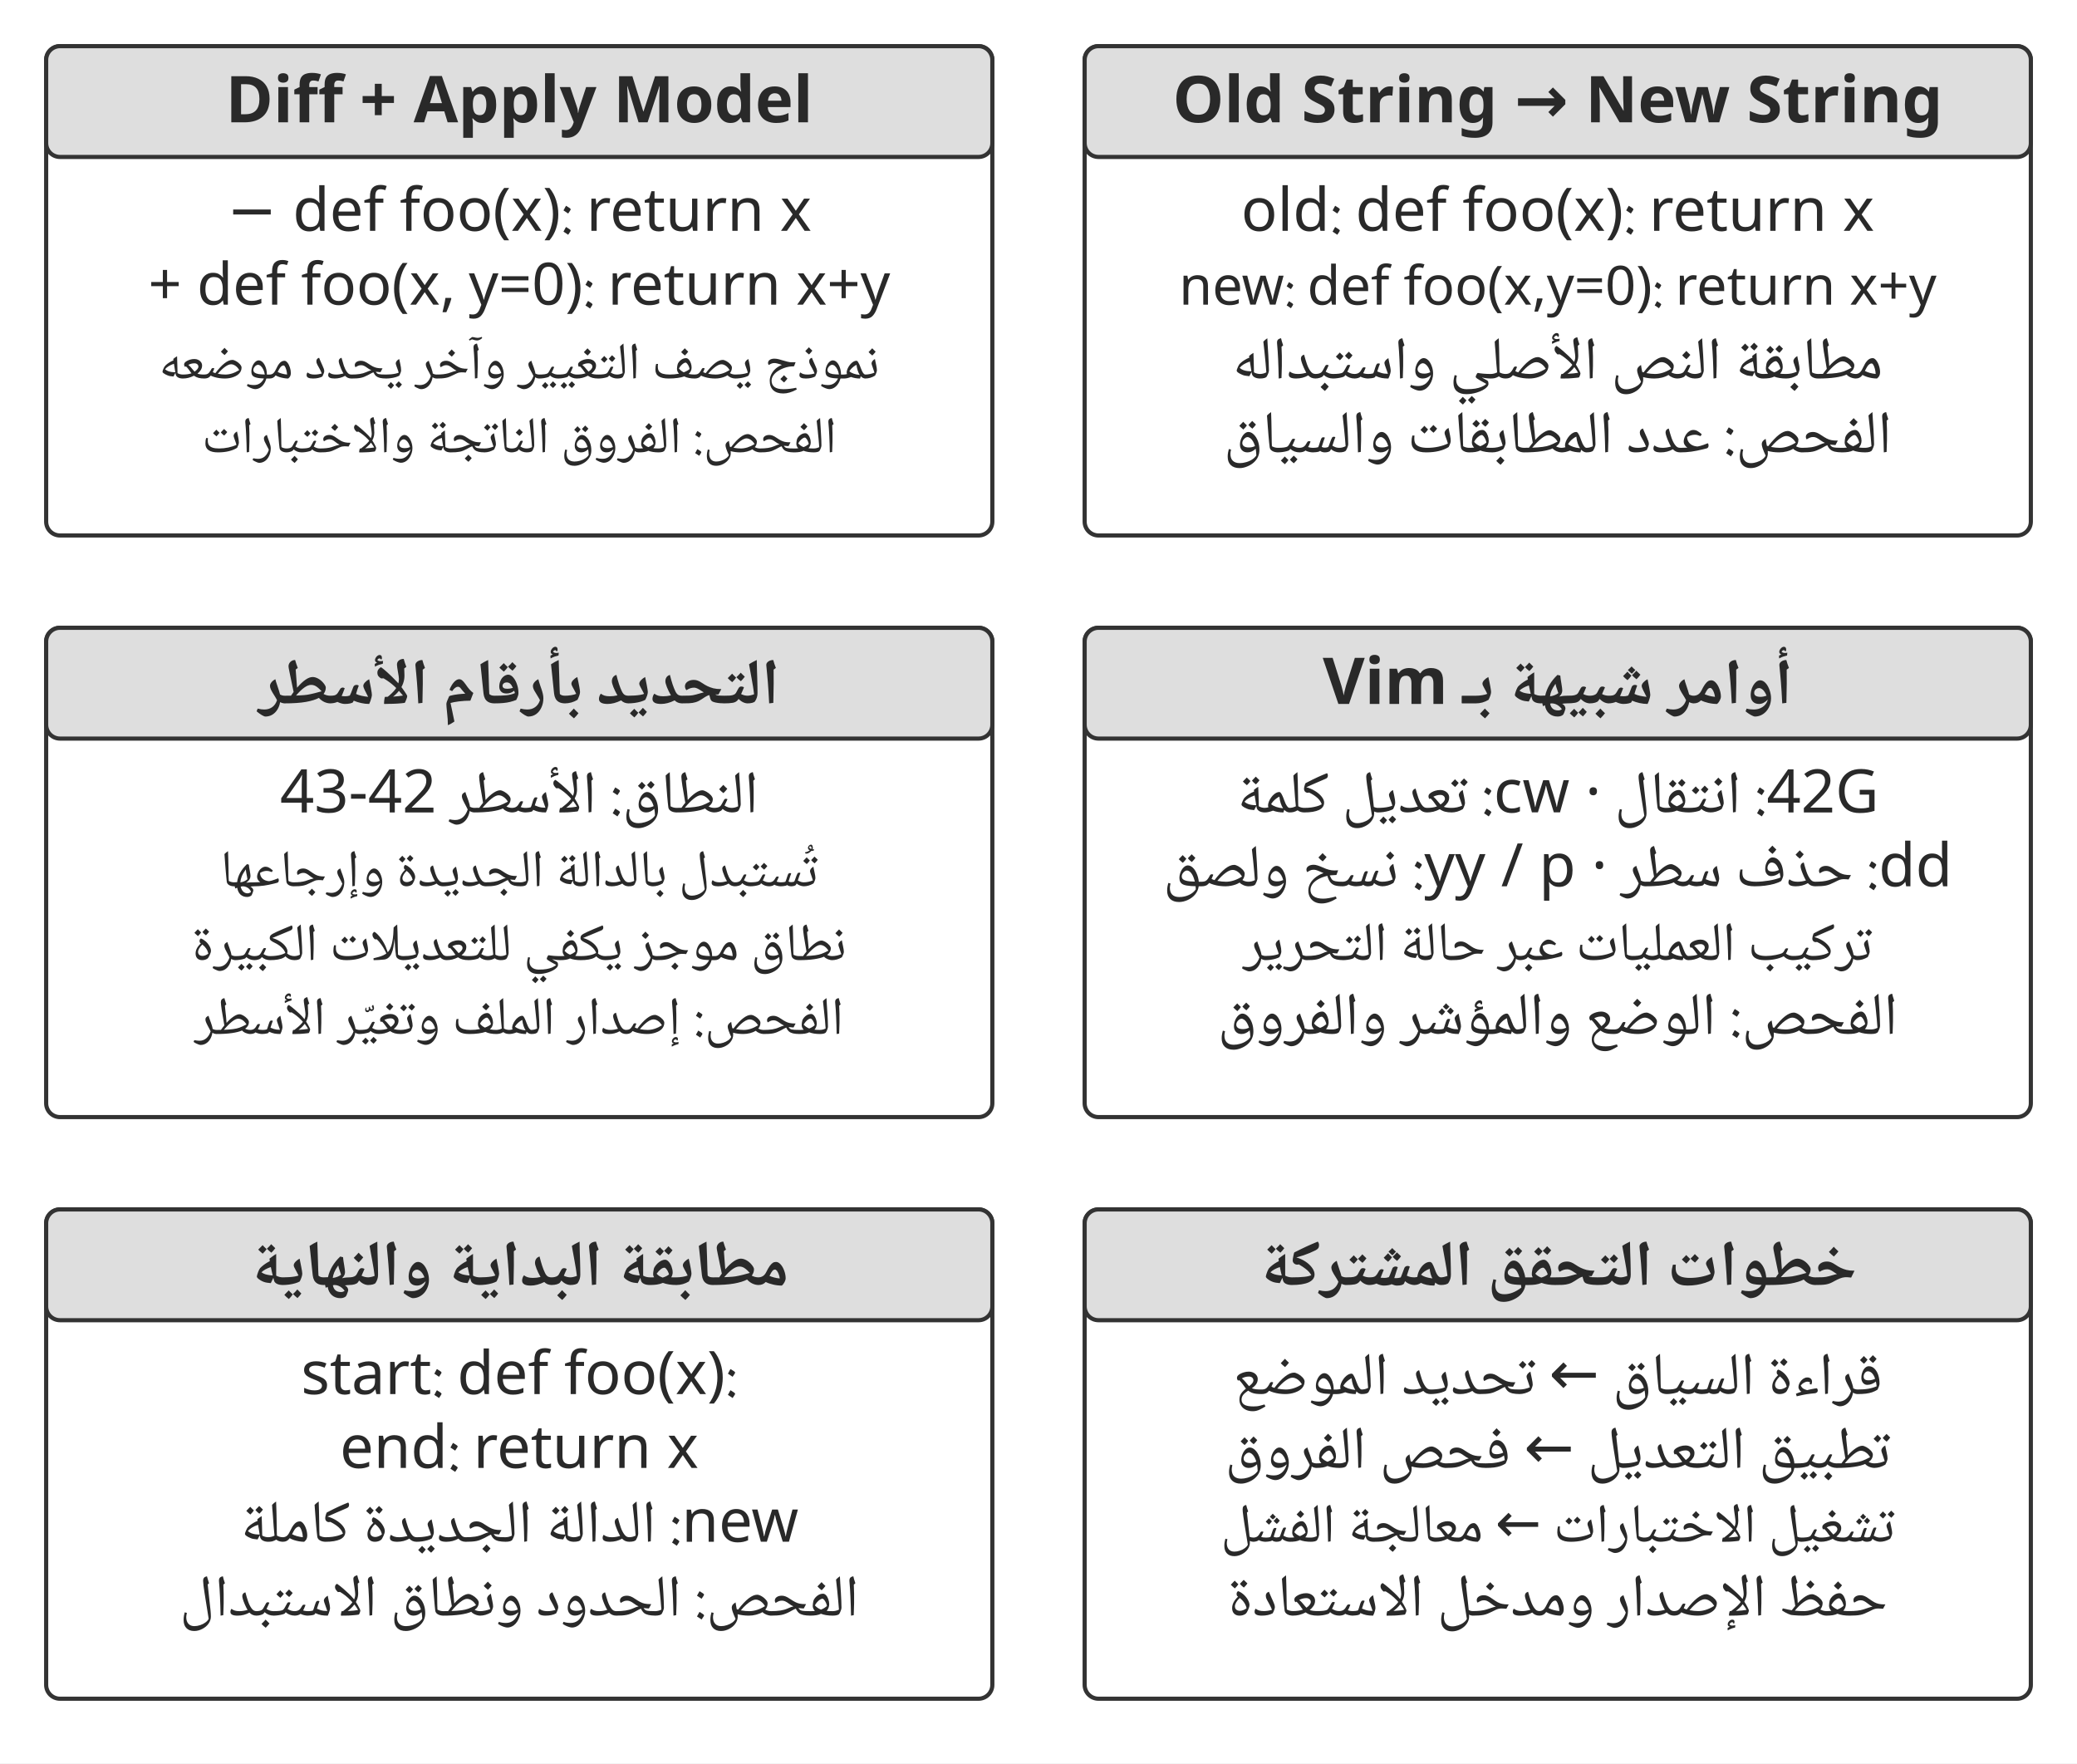
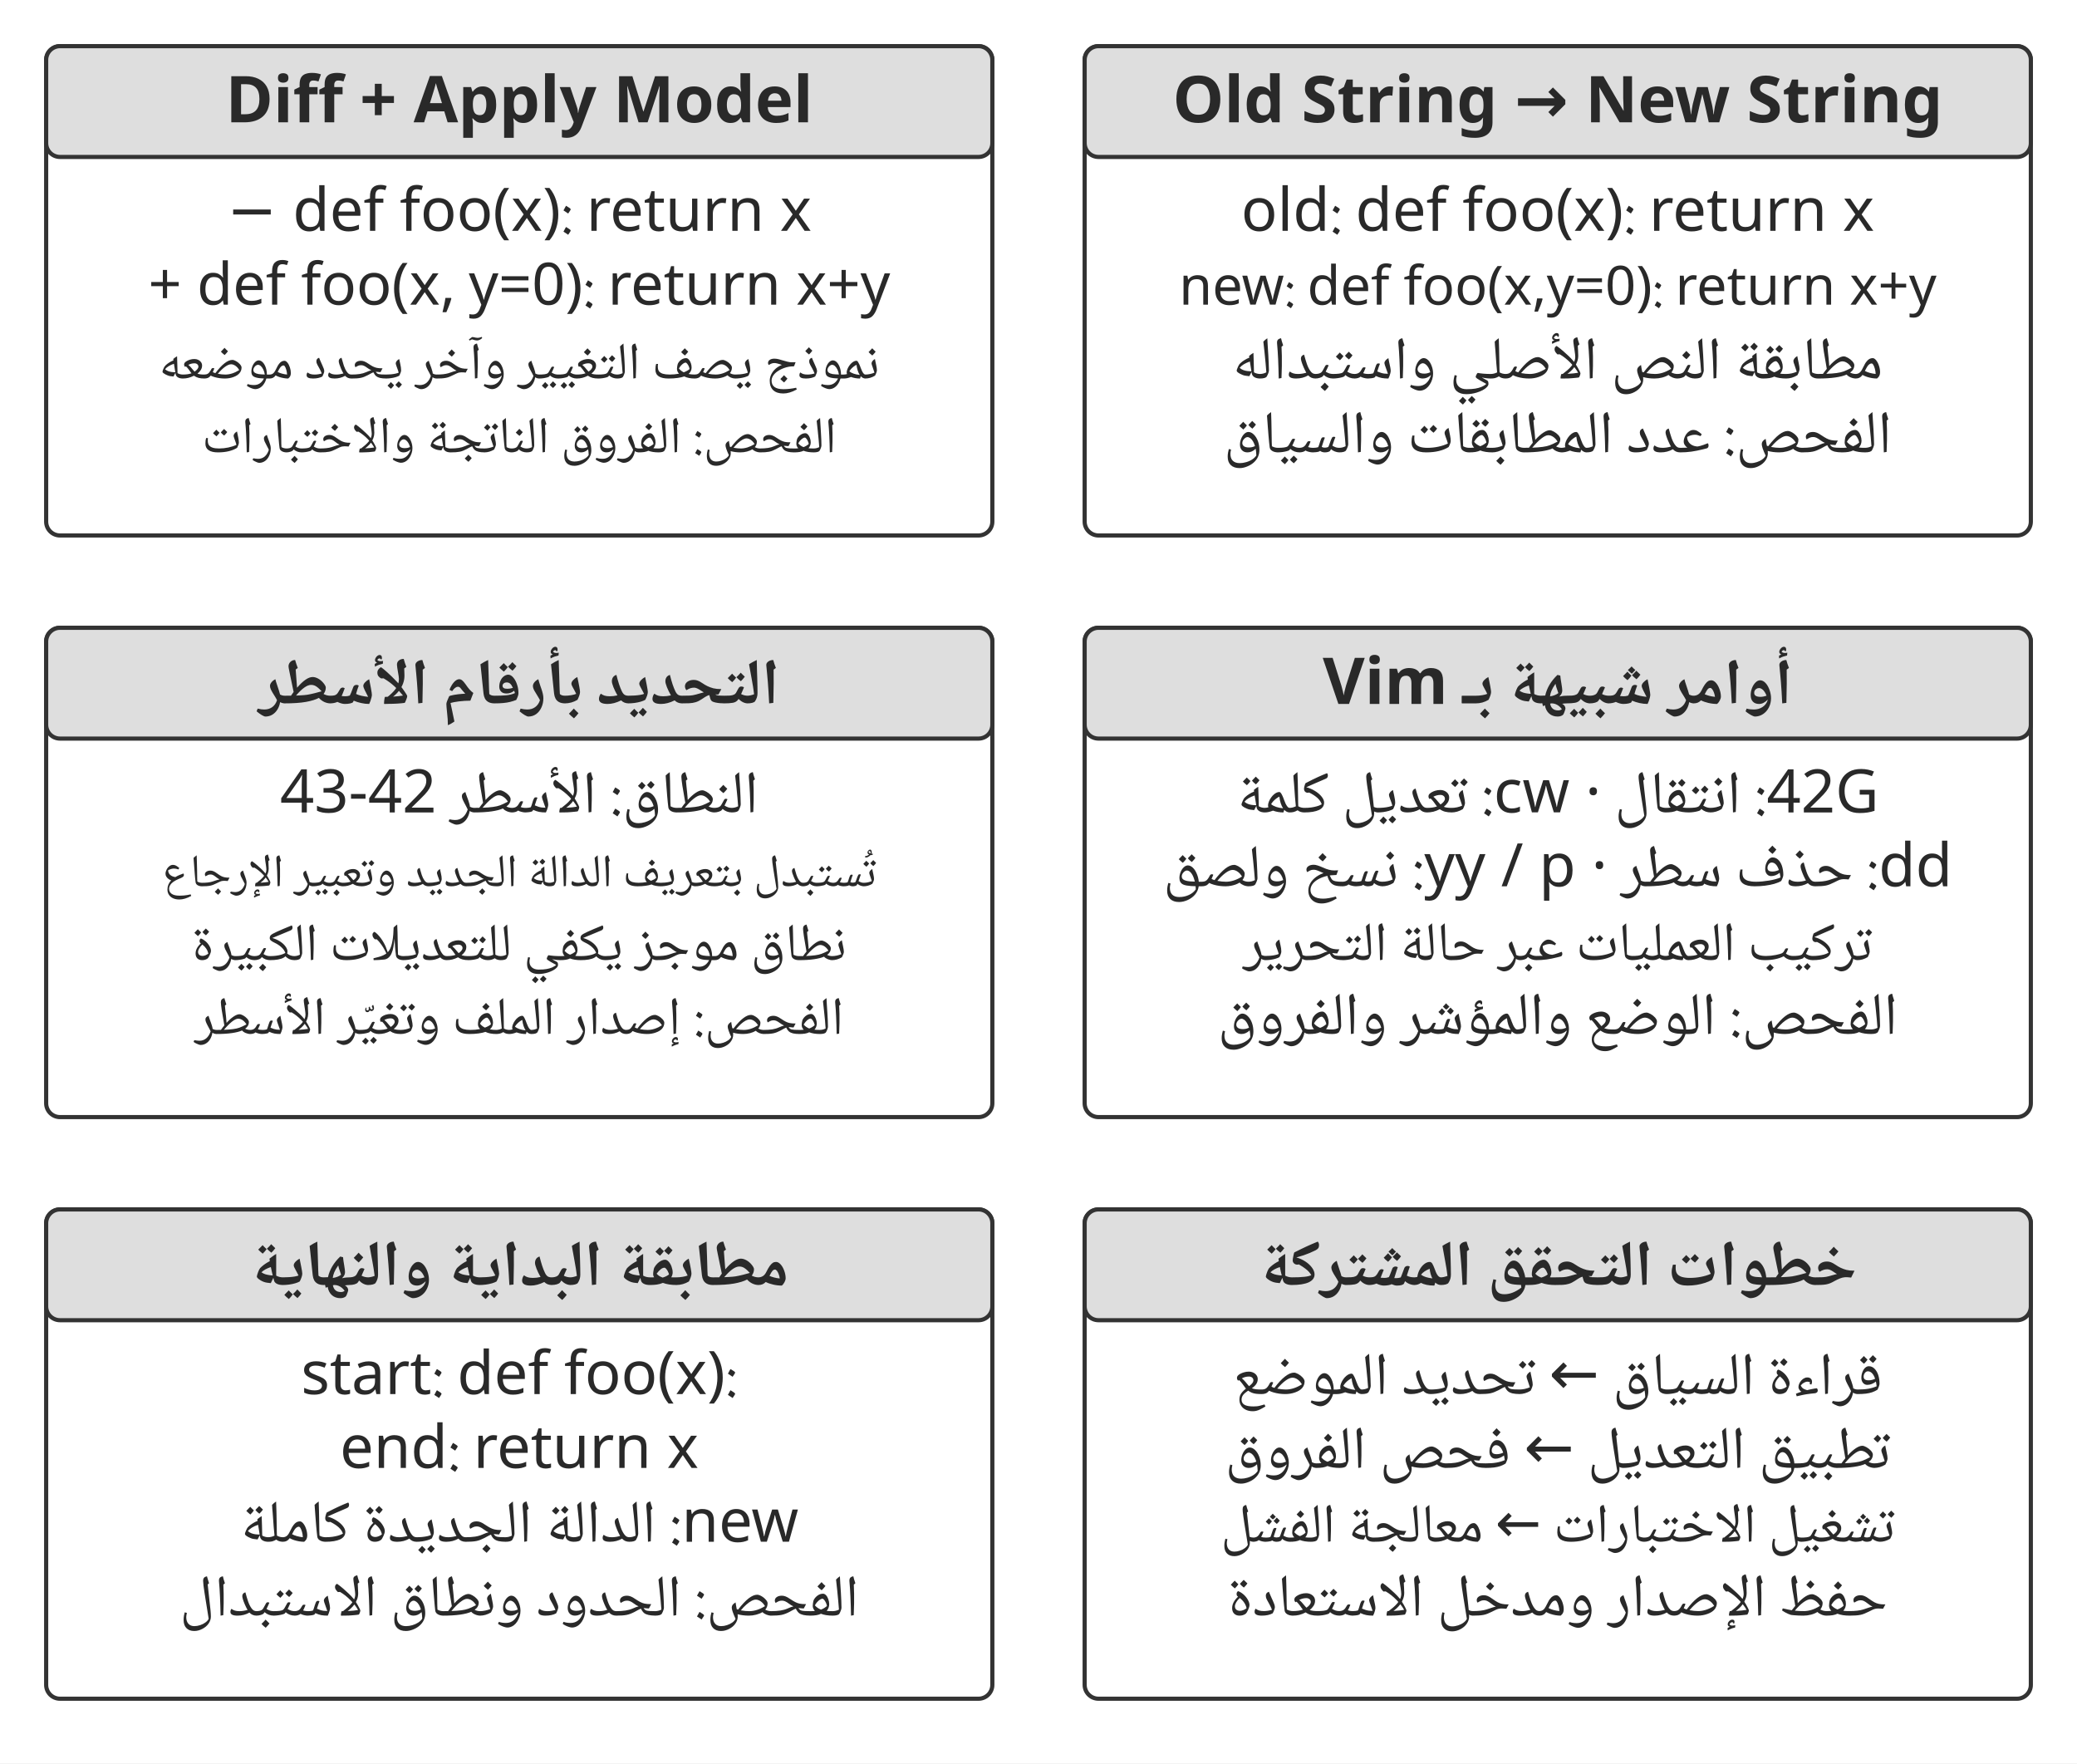
<svg xmlns="http://www.w3.org/2000/svg" width="106.000mm" height="89.982mm" viewBox="0 0 900 764" role="img" aria-labelledby="title desc">
  <defs>
    <marker id="arrow" viewBox="0 0 10 10" refX="9" refY="5" markerWidth="7" markerHeight="7" orient="auto-start-reverse">
      <path d="M0 0 L10 5 L0 10 Z" fill="#333333" />
    </marker>
  </defs>
  <rect width="900" height="764" fill="#ffffff" y="0" />
  <rect x="20" y="20" width="410" height="212" rx="6" fill="#ffffff" stroke="#333333" stroke-width="1.8" />
  <rect x="20" y="20" width="410" height="48" rx="6" fill="#dedede" stroke="#333333" stroke-width="1.8" />
  <text x="225" y="53" text-anchor="middle" font-family="&quot;Noto Naskh Arabic&quot;, &quot;Noto Sans Arabic&quot;, Amiri, &quot;Geeza Pro&quot;, sans-serif" font-size="28.0" font-weight="700" fill="#292929" direction="rtl">‎Diff + Apply Model</text>
  <text x="225" y="100" text-anchor="middle" font-family="&quot;Noto Naskh Arabic&quot;, &quot;Noto Sans Arabic&quot;, Amiri, &quot;Geeza Pro&quot;, sans-serif" font-size="26.0" font-weight="400" fill="#292929" direction="rtl">‎− def foo(x): return x</text>
  <text x="225" y="132" text-anchor="middle" font-family="&quot;Noto Naskh Arabic&quot;, &quot;Noto Sans Arabic&quot;, Amiri, &quot;Geeza Pro&quot;, sans-serif" font-size="25.3" font-weight="400" fill="#292929" direction="rtl">‎+ def foo(x, y=0): return x+y</text>
  <text x="225" y="164" text-anchor="middle" font-family="&quot;Noto Naskh Arabic&quot;, &quot;Noto Sans Arabic&quot;, Amiri, &quot;Geeza Pro&quot;, sans-serif" font-size="22.6" font-weight="400" fill="#292929" direction="rtl">نموذج يصف التغيير وآخر يحدد موضعه</text>
  <text x="225" y="196" text-anchor="middle" font-family="&quot;Noto Naskh Arabic&quot;, &quot;Noto Sans Arabic&quot;, Amiri, &quot;Geeza Pro&quot;, sans-serif" font-size="22.2" font-weight="400" fill="#292929" direction="rtl">الفحص: الفروق الناتجة والاختبارات</text>
  <rect x="470" y="20" width="410" height="212" rx="6" fill="#ffffff" stroke="#333333" stroke-width="1.8" />
  <rect x="470" y="20" width="410" height="48" rx="6" fill="#dedede" stroke="#333333" stroke-width="1.8" />
  <text x="675" y="53" text-anchor="middle" font-family="&quot;Noto Naskh Arabic&quot;, &quot;Noto Sans Arabic&quot;, Amiri, &quot;Geeza Pro&quot;, sans-serif" font-size="28.0" font-weight="700" fill="#292929" direction="rtl">‎Old String → New String</text>
  <text x="675" y="100" text-anchor="middle" font-family="&quot;Noto Naskh Arabic&quot;, &quot;Noto Sans Arabic&quot;, Amiri, &quot;Geeza Pro&quot;, sans-serif" font-size="26.0" font-weight="400" fill="#292929" direction="rtl">‎old: def foo(x): return x</text>
  <text x="675" y="132" text-anchor="middle" font-family="&quot;Noto Naskh Arabic&quot;, &quot;Noto Sans Arabic&quot;, Amiri, &quot;Geeza Pro&quot;, sans-serif" font-size="23.4" font-weight="400" fill="#292929" direction="rtl">‎new: def foo(x,y=0): return x+y</text>
  <text x="675" y="164" text-anchor="middle" font-family="&quot;Noto Naskh Arabic&quot;, &quot;Noto Sans Arabic&quot;, Amiri, &quot;Geeza Pro&quot;, sans-serif" font-size="26.0" font-weight="400" fill="#292929" direction="rtl">مطابقة النص الأصلي واستبداله</text>
  <text x="675" y="196" text-anchor="middle" font-family="&quot;Noto Naskh Arabic&quot;, &quot;Noto Sans Arabic&quot;, Amiri, &quot;Geeza Pro&quot;, sans-serif" font-size="26.0" font-weight="400" fill="#292929" direction="rtl">الفحص: عدد المطابقات والسياق</text>
  <rect x="20" y="272" width="410" height="212" rx="6" fill="#ffffff" stroke="#333333" stroke-width="1.8" />
  <rect x="20" y="272" width="410" height="48" rx="6" fill="#dedede" stroke="#333333" stroke-width="1.8" />
  <text x="225" y="305" text-anchor="middle" font-family="&quot;Noto Naskh Arabic&quot;, &quot;Noto Sans Arabic&quot;, Amiri, &quot;Geeza Pro&quot;, sans-serif" font-size="28.0" font-weight="700" fill="#292929" direction="rtl">التحديد بأرقام الأسطر</text>
  <text x="225" y="352" text-anchor="middle" font-family="&quot;Noto Naskh Arabic&quot;, &quot;Noto Sans Arabic&quot;, Amiri, &quot;Geeza Pro&quot;, sans-serif" font-size="26.0" font-weight="400" fill="#292929" direction="rtl">النطاق: الأسطر 42-43</text>
-   <text x="225" y="384" text-anchor="middle" font-family="&quot;Noto Naskh Arabic&quot;, &quot;Noto Sans Arabic&quot;, Amiri, &quot;Geeza Pro&quot;, sans-serif" font-size="22.7" font-weight="400" fill="#292929" direction="rtl">تُستبدل بالدالة الجديدة وإرجاعها</text>
+   <text x="225" y="384" text-anchor="middle" font-family="&quot;Noto Naskh Arabic&quot;, &quot;Noto Sans Arabic&quot;, Amiri, &quot;Geeza Pro&quot;, sans-serif" font-size="20" font-weight="400" fill="#292929" direction="rtl">تُستبدل بتعريف الدالة الجديد وتعبير الإرجاع</text>
  <text x="225" y="416" text-anchor="middle" font-family="&quot;Noto Naskh Arabic&quot;, &quot;Noto Sans Arabic&quot;, Amiri, &quot;Geeza Pro&quot;, sans-serif" font-size="23.0" font-weight="400" fill="#292929" direction="rtl">نطاق موجز يكفي للتعديلات الكبيرة</text>
  <text x="225" y="448" text-anchor="middle" font-family="&quot;Noto Naskh Arabic&quot;, &quot;Noto Sans Arabic&quot;, Amiri, &quot;Geeza Pro&quot;, sans-serif" font-size="23.2" font-weight="400" fill="#292929" direction="rtl">الفحص: إصدار الملف وتغيّر الأسطر</text>
  <rect x="470" y="272" width="410" height="212" rx="6" fill="#ffffff" stroke="#333333" stroke-width="1.8" />
  <rect x="470" y="272" width="410" height="48" rx="6" fill="#dedede" stroke="#333333" stroke-width="1.8" />
  <text x="675" y="305" text-anchor="middle" font-family="&quot;Noto Naskh Arabic&quot;, &quot;Noto Sans Arabic&quot;, Amiri, &quot;Geeza Pro&quot;, sans-serif" font-size="28.0" font-weight="700" fill="#292929" direction="rtl">أوامر شبيهة بـ Vim</text>
  <text x="675" y="352" text-anchor="middle" font-family="&quot;Noto Naskh Arabic&quot;, &quot;Noto Sans Arabic&quot;, Amiri, &quot;Geeza Pro&quot;, sans-serif" font-size="26.0" font-weight="400" fill="#292929" direction="rtl">42G: انتقال · cw: تعديل كلمة</text>
  <text x="675" y="384" text-anchor="middle" font-family="&quot;Noto Naskh Arabic&quot;, &quot;Noto Sans Arabic&quot;, Amiri, &quot;Geeza Pro&quot;, sans-serif" font-size="26.0" font-weight="400" fill="#292929" direction="rtl">dd: حذف سطر · yy / p: نسخ ولصق</text>
  <text x="675" y="416" text-anchor="middle" font-family="&quot;Noto Naskh Arabic&quot;, &quot;Noto Sans Arabic&quot;, Amiri, &quot;Geeza Pro&quot;, sans-serif" font-size="23.8" font-weight="400" fill="#292929" direction="rtl">تركيب العمليات عبر حالة التحرير</text>
  <text x="675" y="448" text-anchor="middle" font-family="&quot;Noto Naskh Arabic&quot;, &quot;Noto Sans Arabic&quot;, Amiri, &quot;Geeza Pro&quot;, sans-serif" font-size="26.0" font-weight="400" fill="#292929" direction="rtl">الفحص: الوضع والمؤشر والفروق</text>
  <rect x="20" y="524" width="410" height="212" rx="6" fill="#ffffff" stroke="#333333" stroke-width="1.8" />
  <rect x="20" y="524" width="410" height="48" rx="6" fill="#dedede" stroke="#333333" stroke-width="1.8" />
  <text x="225" y="557" text-anchor="middle" font-family="&quot;Noto Naskh Arabic&quot;, &quot;Noto Sans Arabic&quot;, Amiri, &quot;Geeza Pro&quot;, sans-serif" font-size="28.0" font-weight="700" fill="#292929" direction="rtl">مطابقة البداية والنهاية</text>
  <text x="225" y="604" text-anchor="middle" font-family="&quot;Noto Naskh Arabic&quot;, &quot;Noto Sans Arabic&quot;, Amiri, &quot;Geeza Pro&quot;, sans-serif" font-size="26.0" font-weight="400" fill="#292929" direction="rtl">‎start: def foo(x):‎</text>
  <text x="225" y="636" text-anchor="middle" font-family="&quot;Noto Naskh Arabic&quot;, &quot;Noto Sans Arabic&quot;, Amiri, &quot;Geeza Pro&quot;, sans-serif" font-size="26.0" font-weight="400" fill="#292929" direction="rtl">‎end: return x</text>
  <text x="225" y="668" text-anchor="middle" font-family="&quot;Noto Naskh Arabic&quot;, &quot;Noto Sans Arabic&quot;, Amiri, &quot;Geeza Pro&quot;, sans-serif" font-size="26.0" font-weight="400" fill="#292929" direction="rtl">new: الدالة الجديدة كاملة</text>
  <text x="225" y="700" text-anchor="middle" font-family="&quot;Noto Naskh Arabic&quot;, &quot;Noto Sans Arabic&quot;, Amiri, &quot;Geeza Pro&quot;, sans-serif" font-size="25.4" font-weight="400" fill="#292929" direction="rtl">الفحص: الحدود ونطاق الاستبدال</text>
  <rect x="470" y="524" width="410" height="212" rx="6" fill="#ffffff" stroke="#333333" stroke-width="1.8" />
  <rect x="470" y="524" width="410" height="48" rx="6" fill="#dedede" stroke="#333333" stroke-width="1.8" />
  <text x="675" y="557" text-anchor="middle" font-family="&quot;Noto Naskh Arabic&quot;, &quot;Noto Sans Arabic&quot;, Amiri, &quot;Geeza Pro&quot;, sans-serif" font-size="28.0" font-weight="700" fill="#292929" direction="rtl">خطوات التحقق المشتركة</text>
  <text x="675" y="604" text-anchor="middle" font-family="&quot;Noto Naskh Arabic&quot;, &quot;Noto Sans Arabic&quot;, Amiri, &quot;Geeza Pro&quot;, sans-serif" font-size="26.0" font-weight="400" fill="#292929" direction="rtl">قراءة السياق ← تحديد الموضع</text>
  <text x="675" y="636" text-anchor="middle" font-family="&quot;Noto Naskh Arabic&quot;, &quot;Noto Sans Arabic&quot;, Amiri, &quot;Geeza Pro&quot;, sans-serif" font-size="26.0" font-weight="400" fill="#292929" direction="rtl">تطبيق التعديل ← فحص الفروق</text>
  <text x="675" y="668" text-anchor="middle" font-family="&quot;Noto Naskh Arabic&quot;, &quot;Noto Sans Arabic&quot;, Amiri, &quot;Geeza Pro&quot;, sans-serif" font-size="23.8" font-weight="400" fill="#292929" direction="rtl">تشغيل الاختبارات ← معالجة الفشل</text>
  <text x="675" y="700" text-anchor="middle" font-family="&quot;Noto Naskh Arabic&quot;, &quot;Noto Sans Arabic&quot;, Amiri, &quot;Geeza Pro&quot;, sans-serif" font-size="26.0" font-weight="400" fill="#292929" direction="rtl">حفظ الإصدار ومدخل الاستعادة</text>
  <defs />
</svg>
